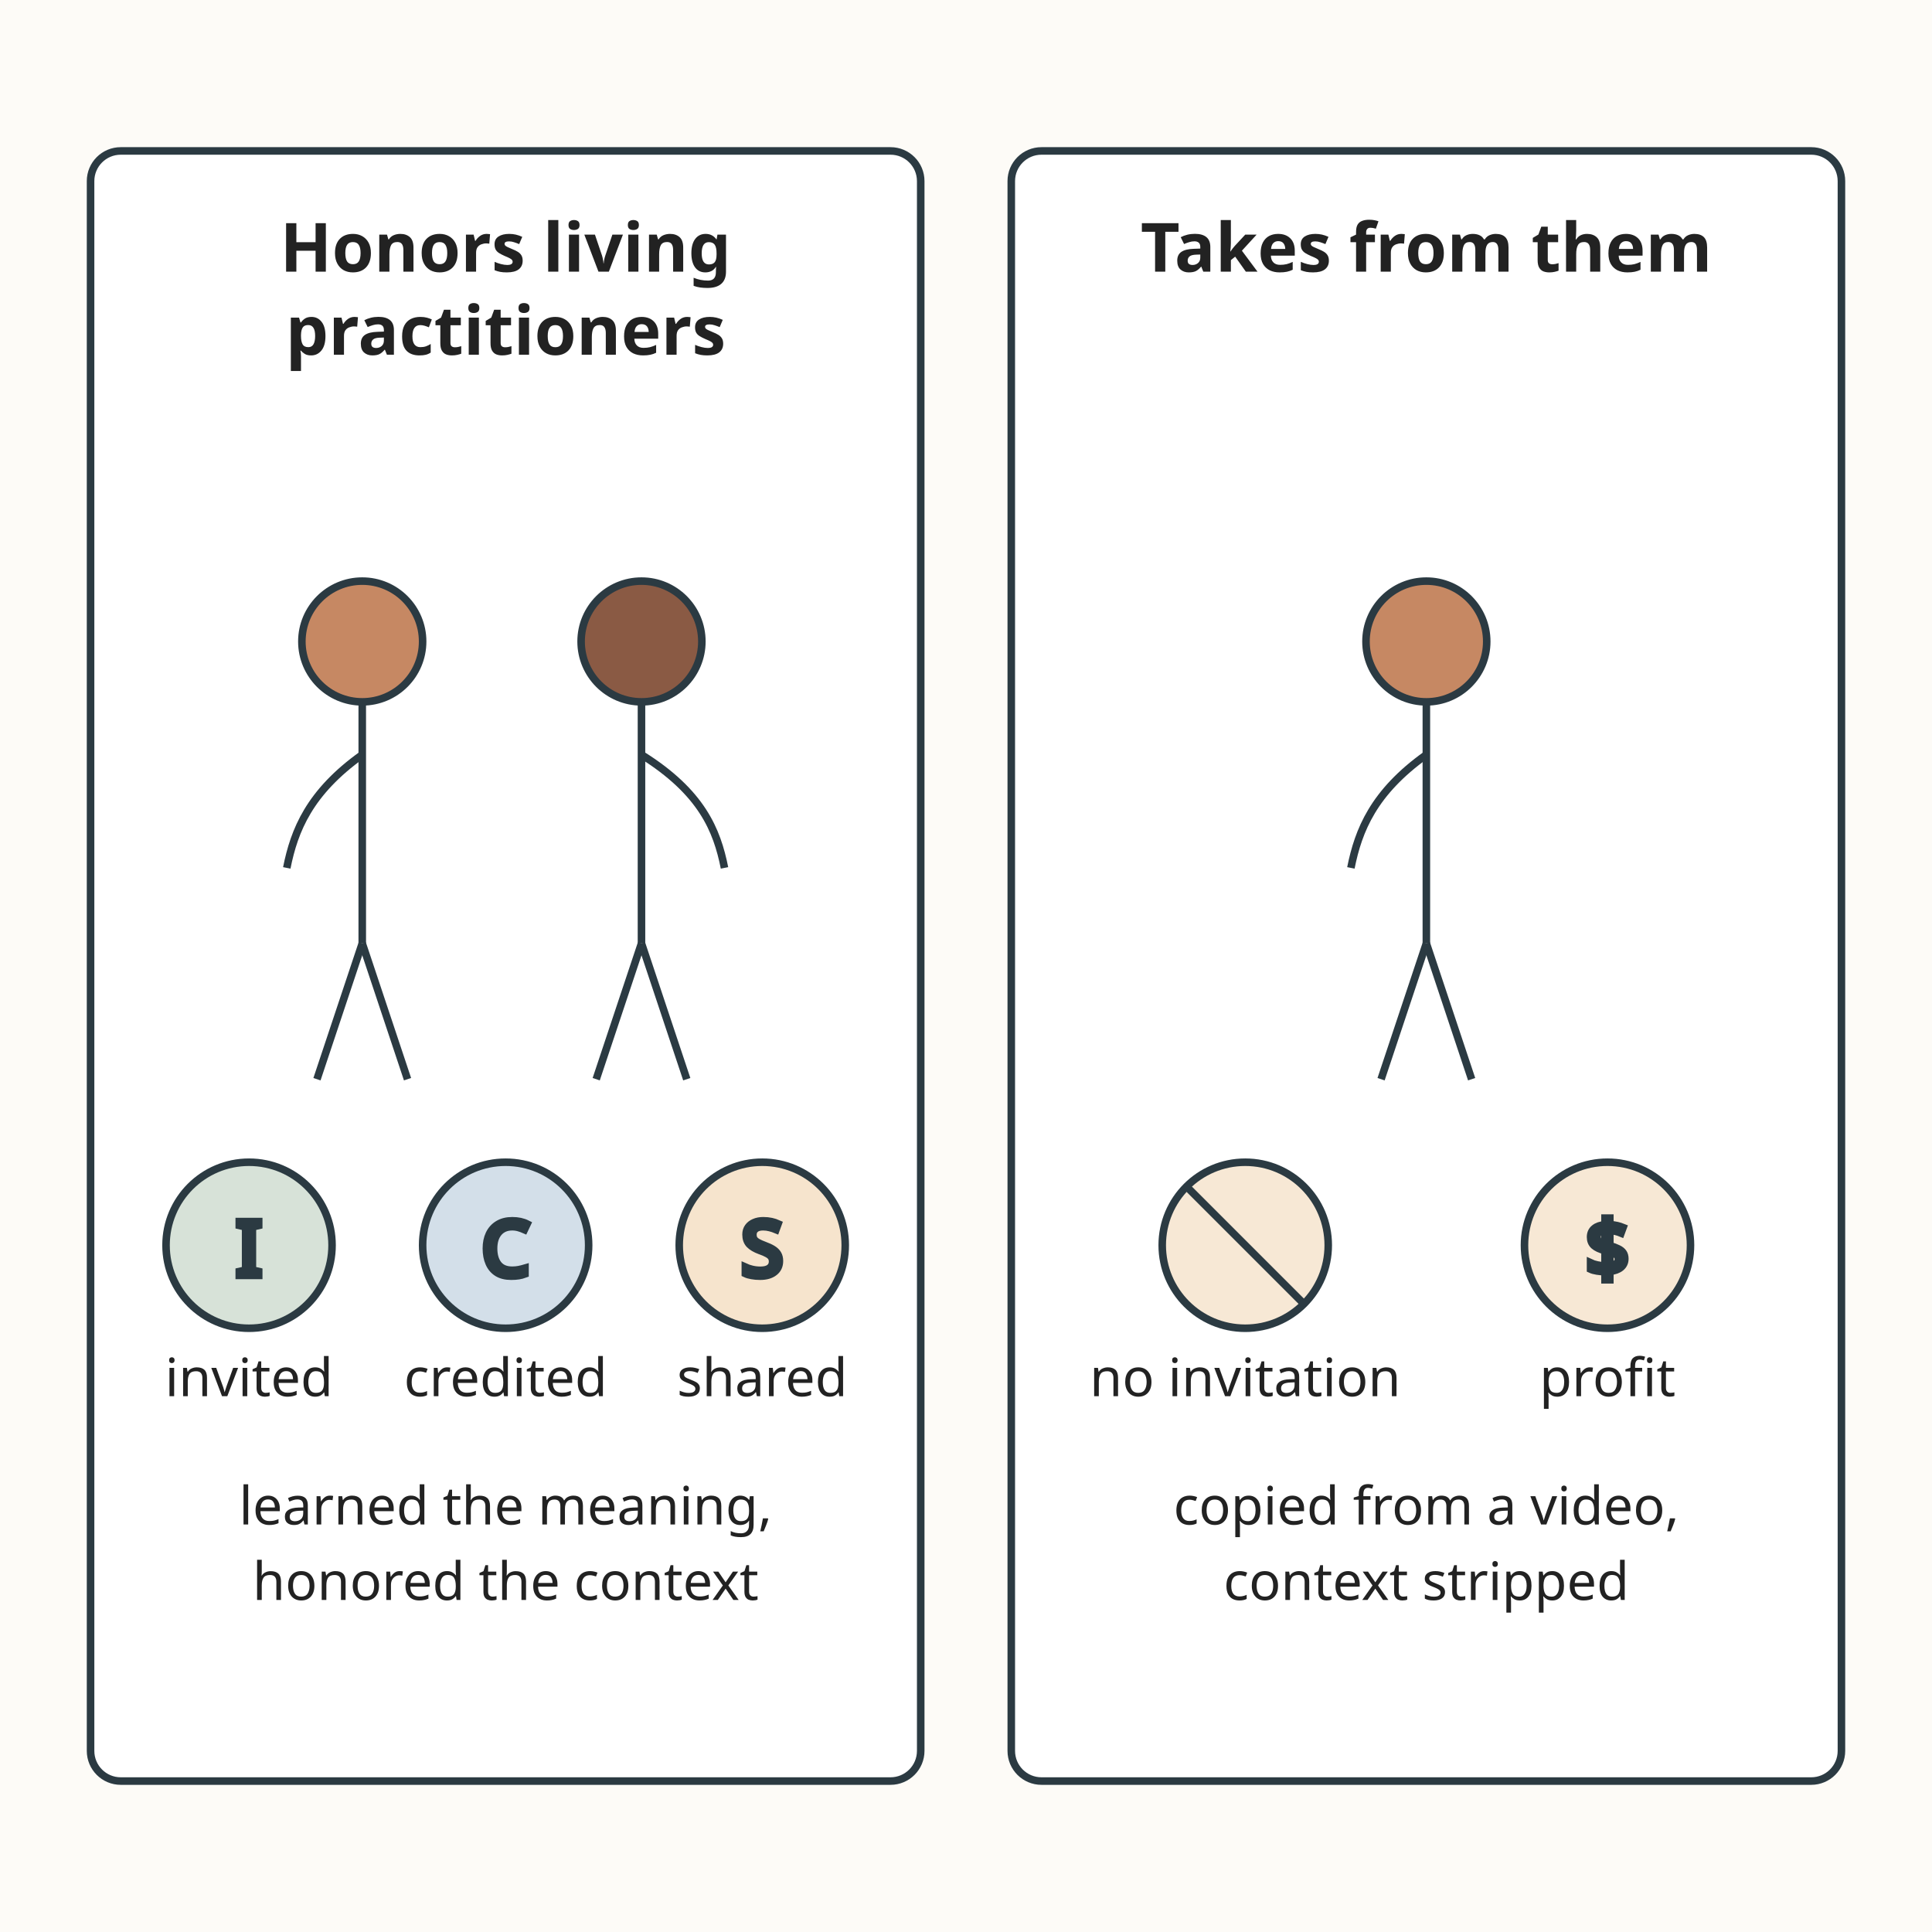
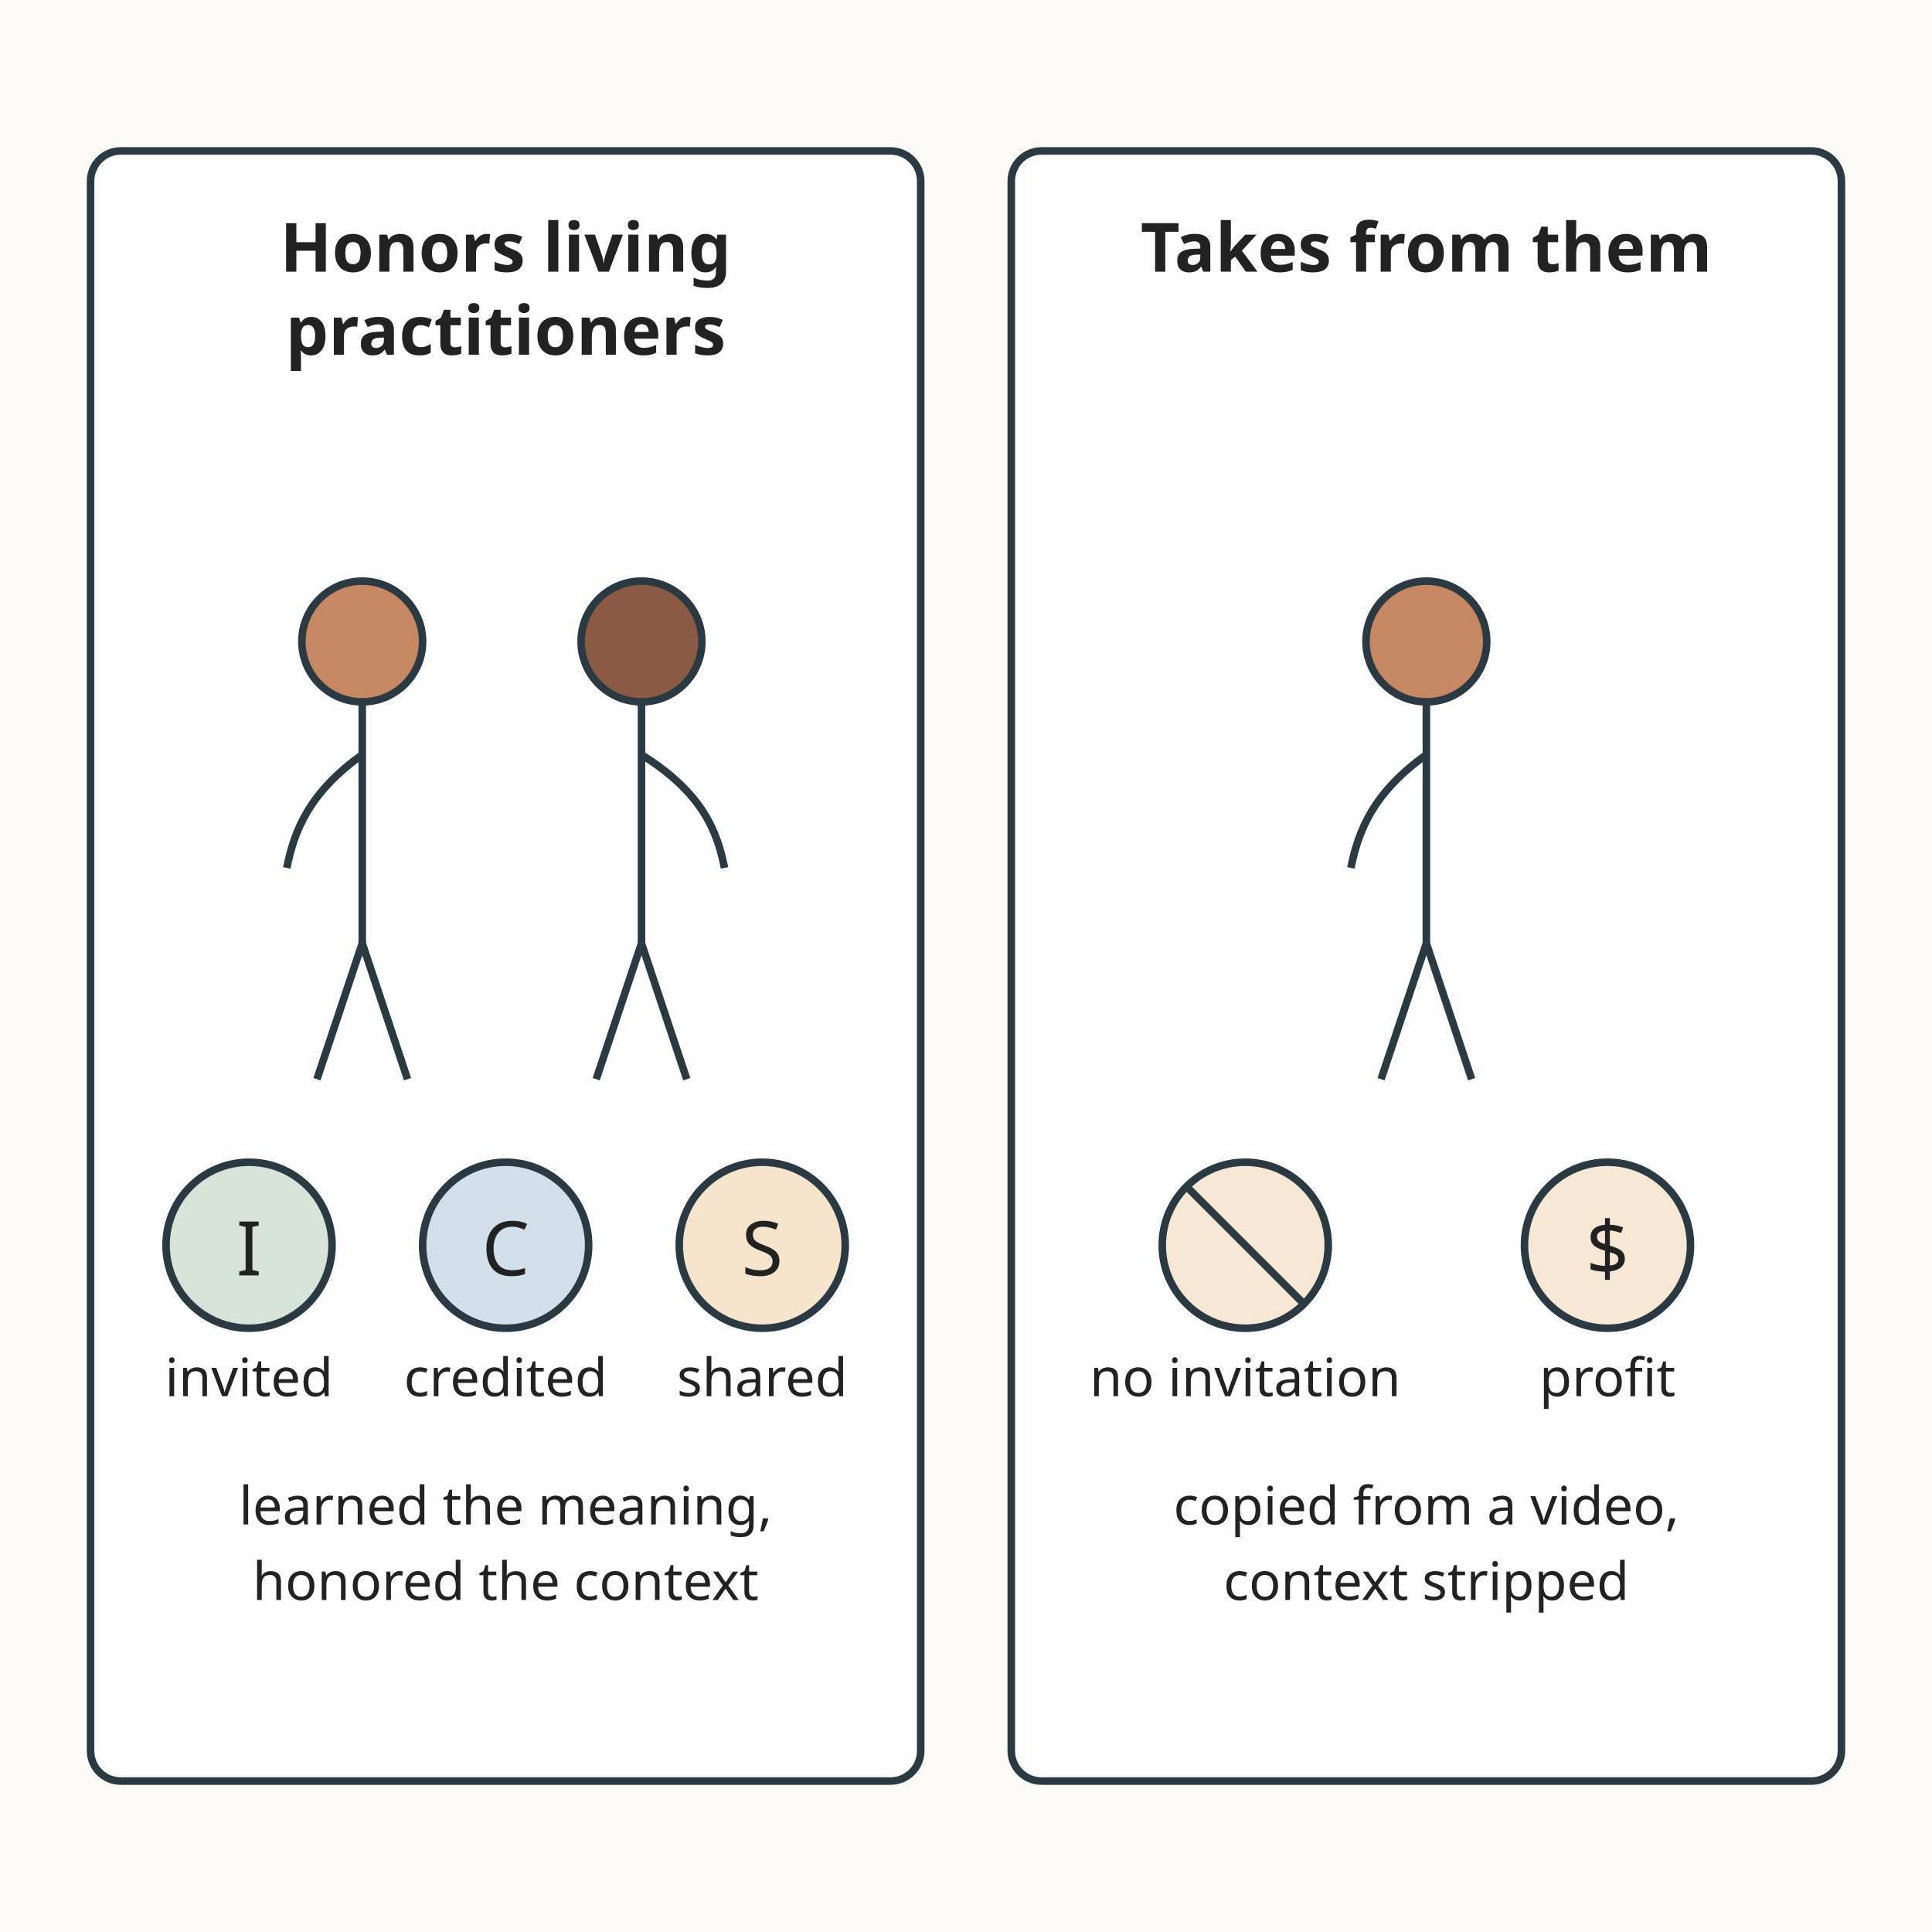
<svg xmlns="http://www.w3.org/2000/svg" viewBox="0 0 512 512" role="img" aria-labelledby="title-L-10-007-09-movement-engagement desc-L-10-007-09-movement-engagement">
  <rect width="512" height="512" fill="#fdfbf7" />
  <rect x="24" y="40" width="220" height="432" rx="8" fill="#ffffff" stroke="#2b3a42" stroke-width="2" />
  <text x="134" y="72" text-anchor="middle" font-family="sans-serif" font-size="18" fill="#222222" font-weight="bold">Honors living</text>
  <text x="134" y="94" text-anchor="middle" font-family="sans-serif" font-size="18" fill="#222222" font-weight="bold">practitioners</text>
  <g stroke="#2b3a42" stroke-width="2" fill="none">
    <circle cx="96" cy="170" r="16" fill="#c68863" />
    <path d="M96 186 L96 250" />
    <path d="M96 200 C82 210 78 220 76 230" />
    <path d="M96 250 L84 286" />
    <path d="M96 250 L108 286" />
    <circle cx="170" cy="170" r="16" fill="#8a5a44" />
    <path d="M170 186 L170 250" />
    <path d="M170 200 C186 210 190 220 192 230" />
    <path d="M170 250 L158 286" />
    <path d="M170 250 L182 286" />
  </g>
  <g fill="none" stroke="#2b3a42" stroke-width="2">
    <circle cx="66" cy="330" r="22" fill="#7a9e7e" fill-opacity="0.3" />
-     <text x="66" y="338" text-anchor="middle" font-family="sans-serif" font-size="20" fill="#222222">I</text>
+     <text stroke="none" x="66" y="338" text-anchor="middle" font-family="sans-serif" font-size="20" fill="#222222">I</text>
    <circle cx="134" cy="330" r="22" fill="#6b93b6" fill-opacity="0.3" />
-     <text x="134" y="338" text-anchor="middle" font-family="sans-serif" font-size="20" fill="#222222">C</text>
+     <text stroke="none" x="134" y="338" text-anchor="middle" font-family="sans-serif" font-size="20" fill="#222222">C</text>
    <circle cx="202" cy="330" r="22" fill="#e0a458" fill-opacity="0.3" />
-     <text x="202" y="338" text-anchor="middle" font-family="sans-serif" font-size="20" fill="#222222">S</text>
+     <text stroke="none" x="202" y="338" text-anchor="middle" font-family="sans-serif" font-size="20" fill="#222222">S</text>
  </g>
  <text x="66" y="370" text-anchor="middle" font-family="sans-serif" font-size="14" fill="#222222">invited</text>
  <text x="134" y="370" text-anchor="middle" font-family="sans-serif" font-size="14" fill="#222222">credited</text>
  <text x="202" y="370" text-anchor="middle" font-family="sans-serif" font-size="14" fill="#222222">shared</text>
  <text x="134" y="404" text-anchor="middle" font-family="sans-serif" font-size="14" fill="#222222">learned the meaning,</text>
  <text x="134" y="424" text-anchor="middle" font-family="sans-serif" font-size="14" fill="#222222">honored the context</text>
  <rect x="268" y="40" width="220" height="432" rx="8" fill="#ffffff" stroke="#2b3a42" stroke-width="2" />
  <text x="378" y="72" text-anchor="middle" font-family="sans-serif" font-size="18" fill="#222222" font-weight="bold">Takes from them</text>
  <g stroke="#2b3a42" stroke-width="2" fill="none">
    <circle cx="378" cy="170" r="16" fill="#c68863" />
    <path d="M378 186 L378 250" />
    <path d="M378 200 C364 210 360 220 358 230" />
    <path d="M378 250 L366 286" />
    <path d="M378 250 L390 286" />
  </g>
  <g fill="none" stroke="#2b3a42" stroke-width="2">
    <circle cx="330" cy="330" r="22" fill="#e0a458" fill-opacity="0.25" />
    <path d="M314 314 L346 346" stroke="#2b3a42" stroke-width="2" />
    <circle cx="426" cy="330" r="22" fill="#e0a458" fill-opacity="0.25" />
-     <text x="426" y="338" text-anchor="middle" font-family="sans-serif" font-size="20" fill="#222222">$</text>
+     <text stroke="none" x="426" y="338" text-anchor="middle" font-family="sans-serif" font-size="20" fill="#222222">$</text>
  </g>
  <text x="330" y="370" text-anchor="middle" font-family="sans-serif" font-size="14" fill="#222222">no invitation</text>
  <text x="426" y="370" text-anchor="middle" font-family="sans-serif" font-size="14" fill="#222222">profit</text>
  <text x="378" y="404" text-anchor="middle" font-family="sans-serif" font-size="14" fill="#222222">copied from a video,</text>
  <text x="378" y="424" text-anchor="middle" font-family="sans-serif" font-size="14" fill="#222222">context stripped</text>
</svg>
